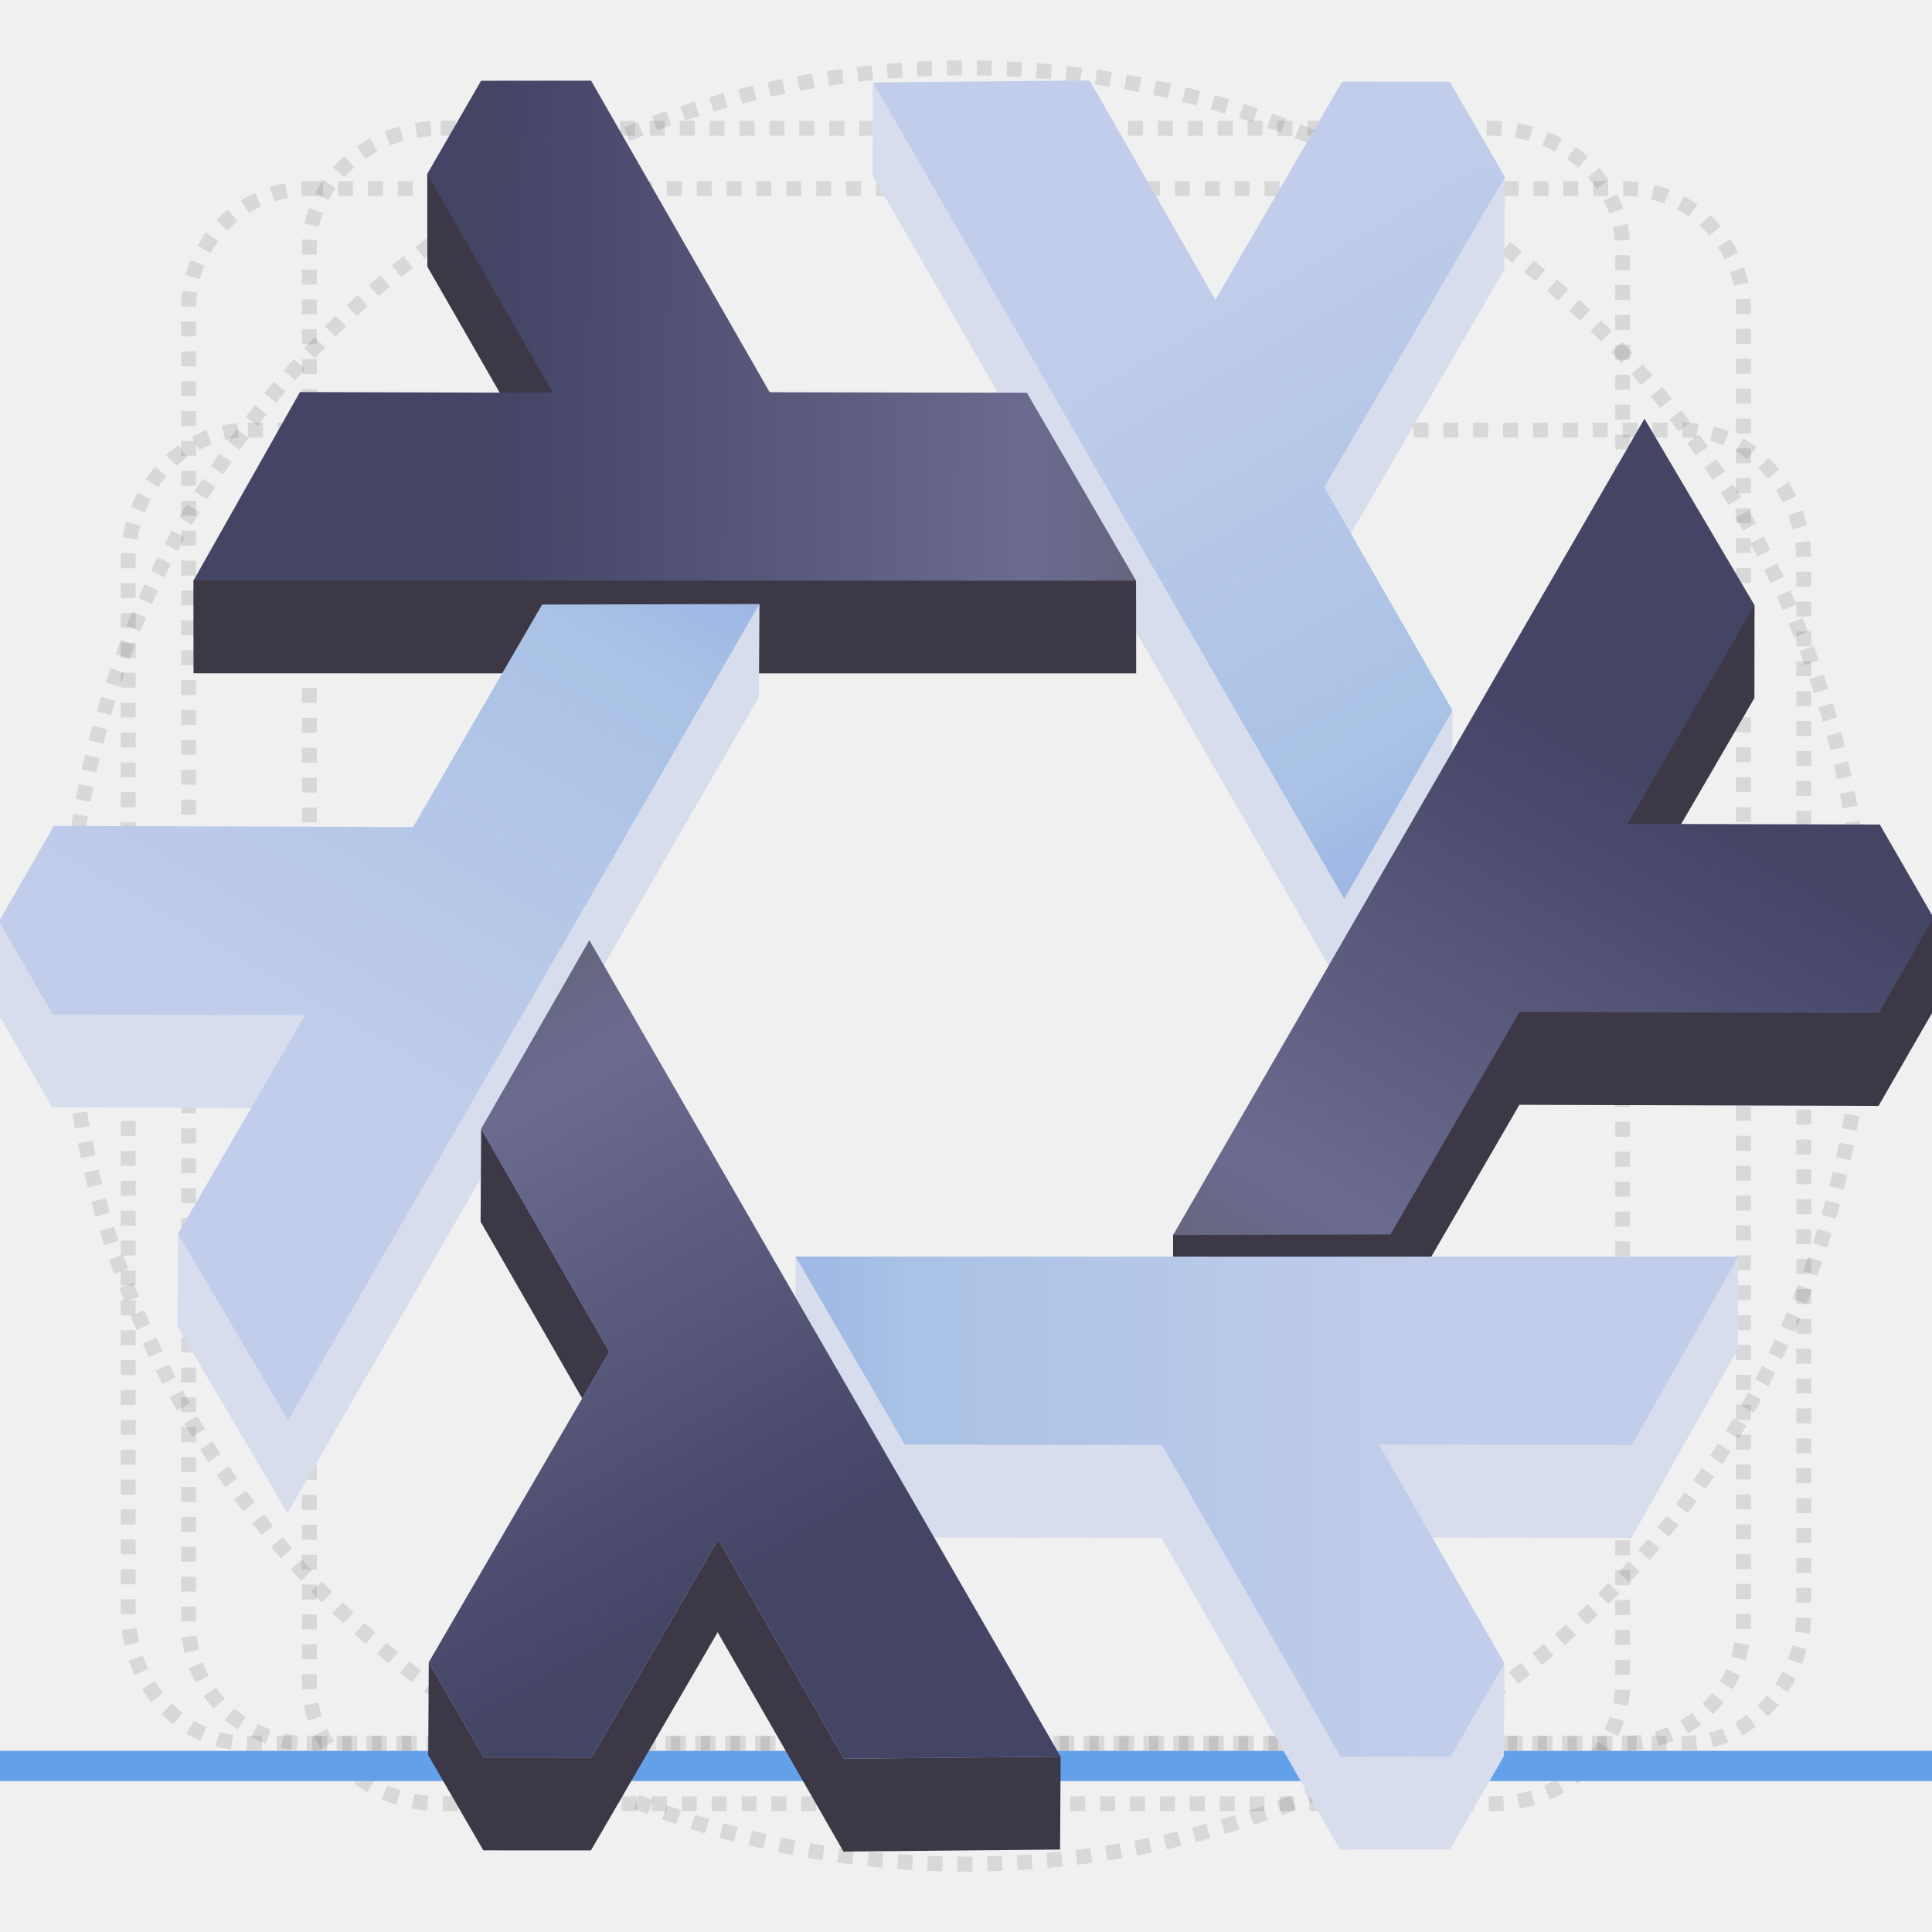
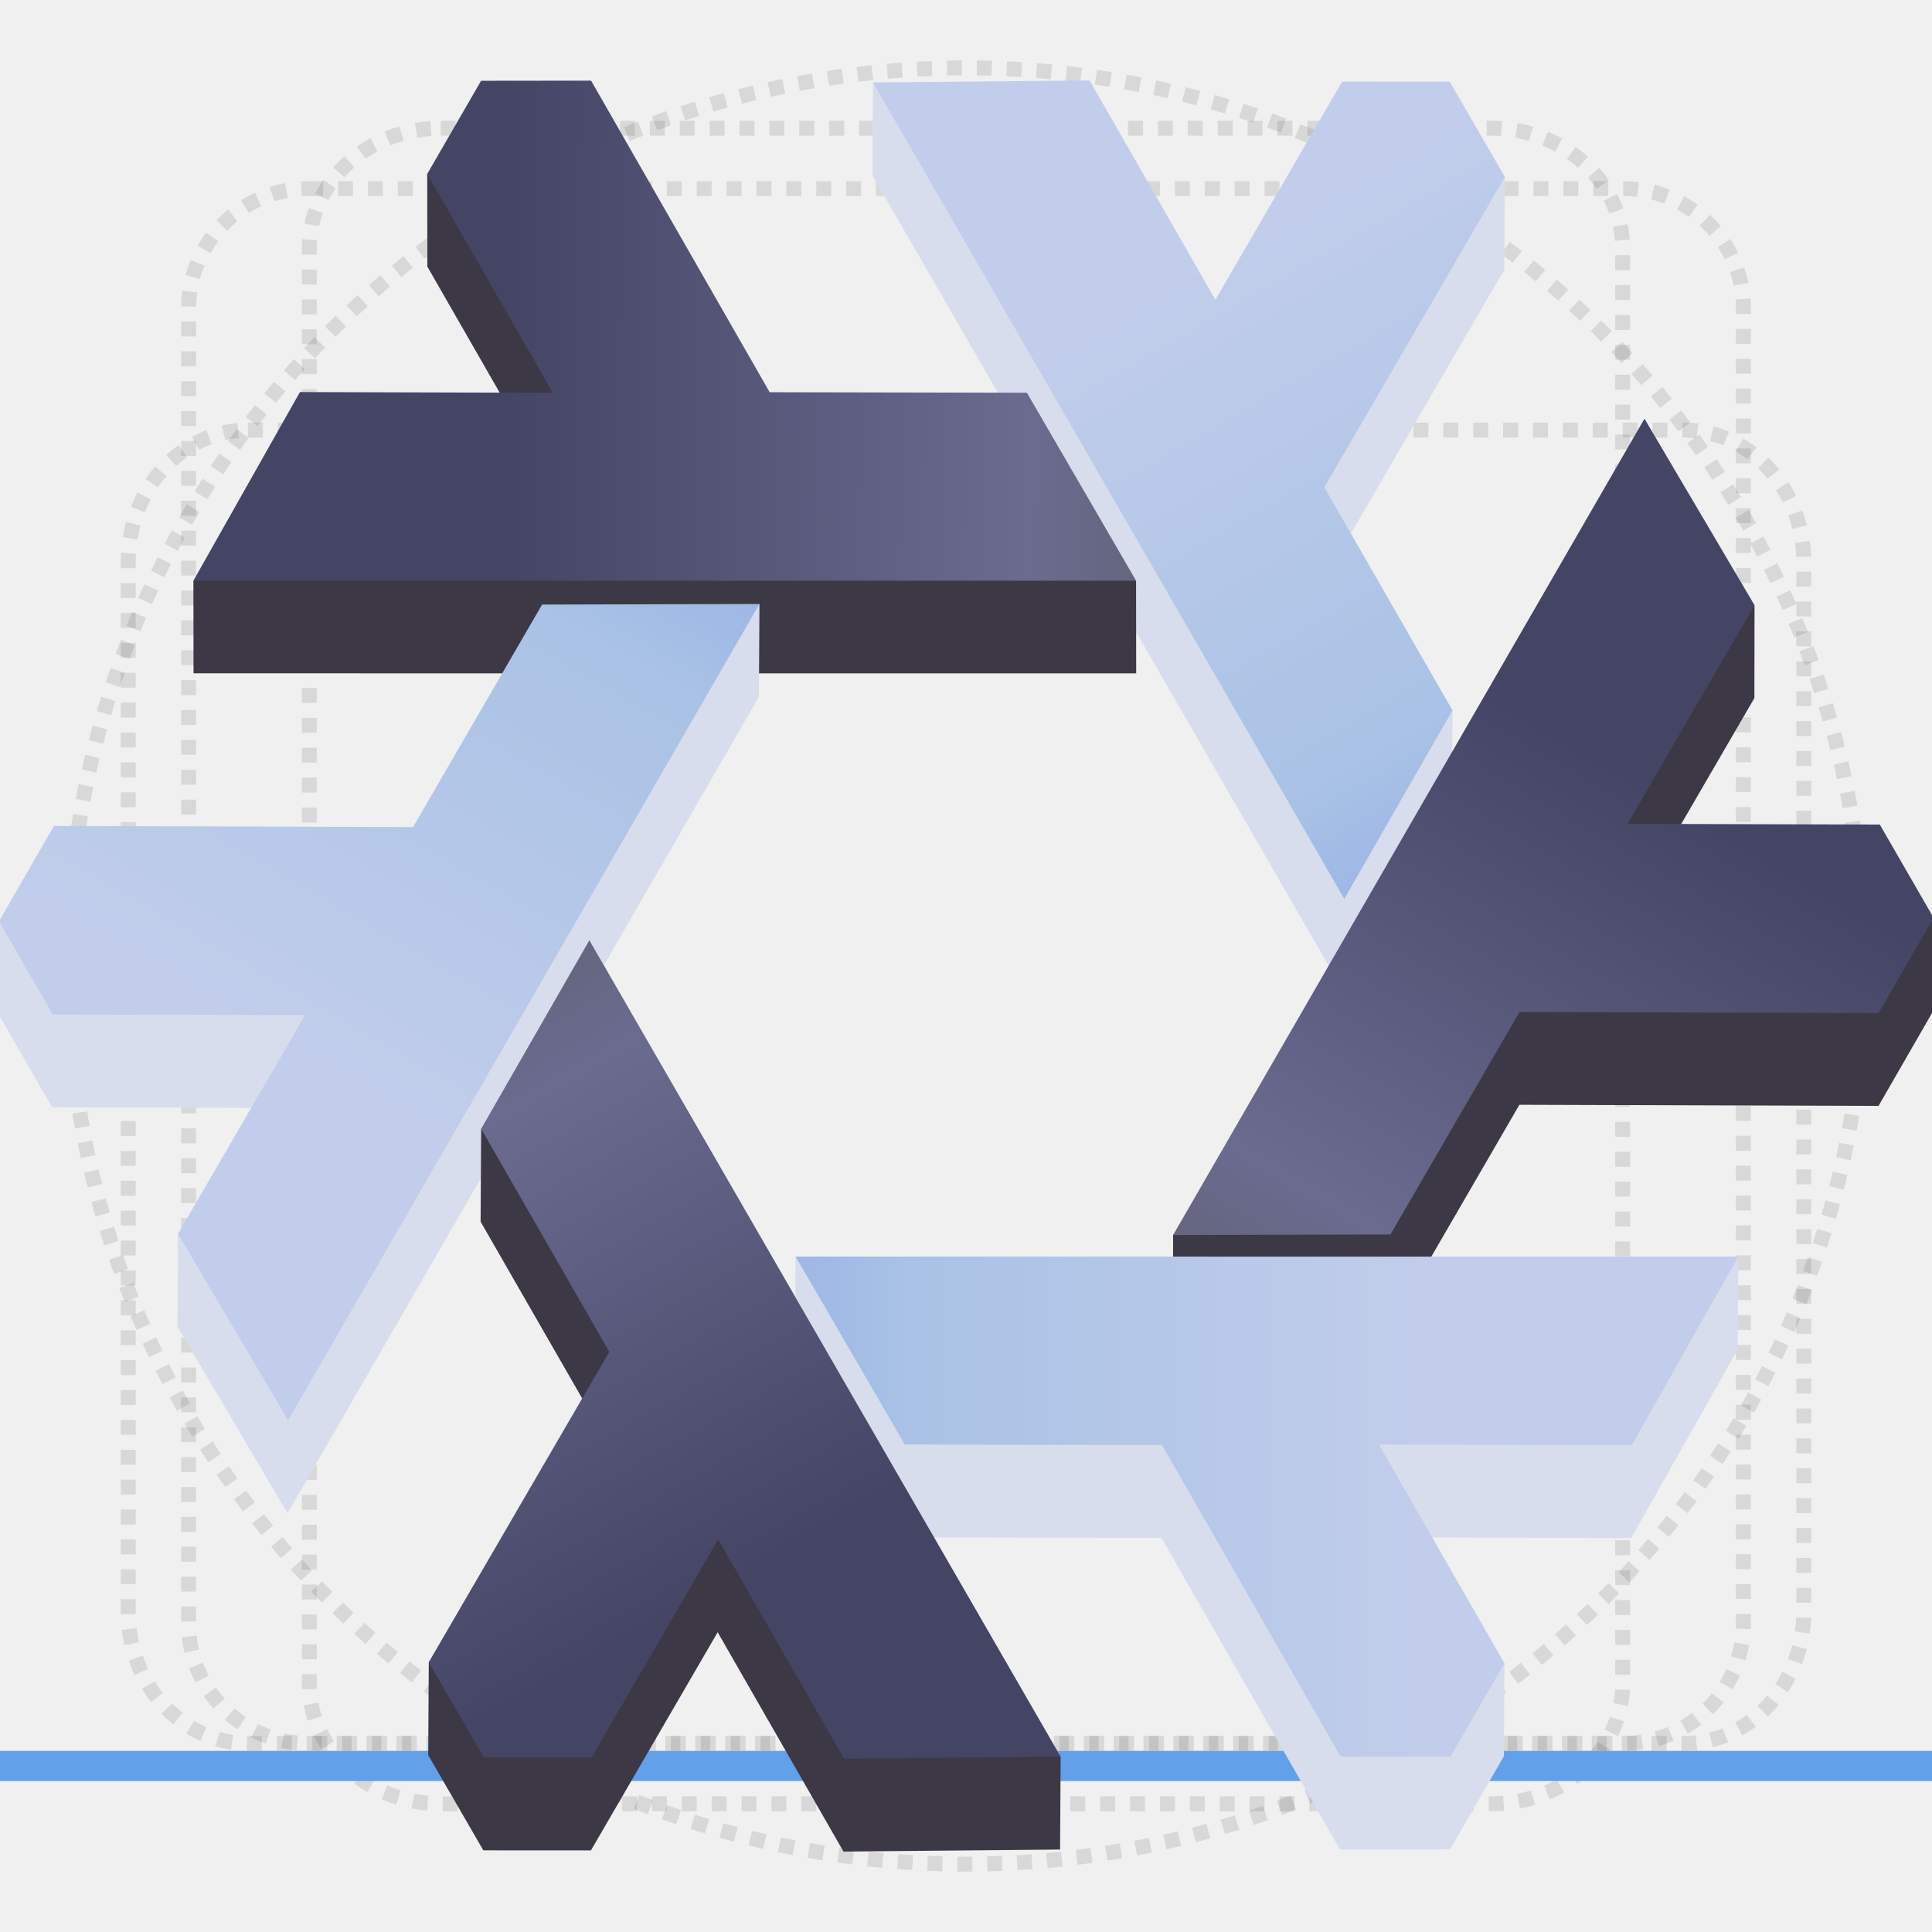
<svg xmlns="http://www.w3.org/2000/svg" xmlns:xlink="http://www.w3.org/1999/xlink" width="128" height="128" id="svg11300" version="1.0" style="display:inline;enable-background:new" viewBox="0 0 128 128">
  <defs id="defs3">
    <linearGradient y2="236" x2="96" y1="236" x1="32" gradientTransform="translate(604.8168,170.5864)" gradientUnits="userSpaceOnUse" id="linearGradient1099" xlink:href="#linearGradient1036" />
    <linearGradient id="linearGradient1036">
      <stop id="stop1032" offset="0" style="stop-color:#d5d3cf;stop-opacity:1;" />
      <stop id="stop1034" offset="1" style="stop-color:#f6f5f4;stop-opacity:1" />
    </linearGradient>
    <radialGradient r="32" fy="-76" fx="-244" cy="-76" cx="-244" gradientTransform="matrix(0.8833333,0,0,0.8833333,-460.3502,463.1197)" gradientUnits="userSpaceOnUse" id="radialGradient1103" xlink:href="#linearGradient1069" />
    <linearGradient id="linearGradient1069">
      <stop id="stop1065" offset="0" style="stop-color:#d5d3cf;stop-opacity:1" />
      <stop id="stop1067-1" offset="1" style="stop-color:#949390;stop-opacity:1" />
    </linearGradient>
    <linearGradient gradientUnits="userSpaceOnUse" y2="232" x2="64" y1="262.5" x1="64" id="linearGradient1027" xlink:href="#linearGradient1025" gradientTransform="translate(-470.5864,432.8168)" />
    <linearGradient id="linearGradient1025">
      <stop id="stop1021" offset="0" style="stop-color:#9a9996;stop-opacity:1" />
      <stop id="stop1023" offset="1" style="stop-color:#77767b;stop-opacity:1" />
    </linearGradient>
    <clipPath clipPathUnits="userSpaceOnUse" id="clipPath1609-7">
      <path id="path1611-5" d="m 252,116 28,-28 v -8 h -36 v 36 z" style="fill:#e74747;stroke:none;stroke-width:0.25px;stroke-linecap:butt;stroke-linejoin:miter;stroke-opacity:1" />
    </clipPath>
    <linearGradient y2="515.971" x2="282.261" y1="338.624" x1="213.956" gradientTransform="translate(983.3608,601.3889)" gradientUnits="userSpaceOnUse" id="linearGradient5855" xlink:href="#linearGradient5960" />
    <linearGradient id="linearGradient5960">
      <stop id="stop5962" offset="0" style="stop-color:#637ddf;stop-opacity:1" />
      <stop style="stop-color:#649afa;stop-opacity:1" offset="0.232" id="stop5964" />
      <stop id="stop5966" offset="1" style="stop-color:#719efa;stop-opacity:1" />
    </linearGradient>
    <linearGradient xlink:href="#linearGradient5562" id="linearGradient4328" gradientUnits="userSpaceOnUse" gradientTransform="translate(70.65034,-1055.151)" x1="200.597" y1="351.411" x2="290.087" y2="506.188" />
    <linearGradient id="linearGradient5562">
      <stop style="stop-color:#99b2e5;stop-opacity:1;" offset="0" id="stop5564" />
      <stop id="stop5566" offset="0.243" style="stop-color:#a9c2e5;stop-opacity:1;" />
      <stop style="stop-color:#c2cdeb;stop-opacity:1;" offset="1" id="stop5568" />
    </linearGradient>
    <linearGradient xlink:href="#linearGradient5053" id="linearGradient4330" gradientUnits="userSpaceOnUse" gradientTransform="translate(864.6959,-1491.341)" x1="-584.199" y1="782.336" x2="-496.297" y2="937.714" />
    <linearGradient id="linearGradient5053">
      <stop style="stop-color:#636378;stop-opacity:1;" offset="0" id="stop5055" />
      <stop id="stop5057" offset="0.232" style="stop-color:#6a6b8f;stop-opacity:1;" />
      <stop style="stop-color:#444465;stop-opacity:1;" offset="1" id="stop5059" />
    </linearGradient>
  </defs>
  <g id="layer1" style="display:inline" transform="translate(0,-172)">
    <g id="layer2" style="display:inline">
      <g style="display:inline;fill:#000000;enable-background:new" transform="matrix(7.991171,0,0,8.003641,-167.7909,-4846.078)" id="g12027" />
      <rect style="display:inline;overflow:visible;visibility:visible;fill:#f0f0f0;fill-opacity:1;fill-rule:nonzero;stroke:none;stroke-width:0.5;marker:none;enable-background:accumulate" id="rect13805" width="128" height="128" x="9.2651362e-08" y="172" />
      <g id="g883" style="fill:none;fill-opacity:0.251;stroke:#a579b3;stroke-opacity:1" transform="translate(-24,24)" />
      <g id="g900" style="fill:none;fill-opacity:0.251;stroke:#a579b3;stroke-opacity:1" transform="translate(-24,24)" />
      <rect y="172" x="160" height="16" width="16" id="rect859" style="display:inline;overflow:visible;visibility:visible;fill:#f0f0f0;fill-opacity:1;fill-rule:nonzero;stroke:none;stroke-width:0.5;marker:none;enable-background:accumulate" />
      <text xml:space="preserve" style="font-style:normal;font-variant:normal;font-weight:bold;font-stretch:normal;font-size:4px;line-height:125%;font-family:Cantarell;-inkscape-font-specification:'Cantarell, Bold';text-align:start;writing-mode:lr-tb;text-anchor:start;display:inline;fill:#000000;fill-opacity:1;stroke:none;stroke-width:0.333;enable-background:new" x="0" y="164" id="text863">
        <tspan style="font-size:4px;stroke-width:0.333" id="tspan861" x="0" y="164">Hicolor</tspan>
      </text>
      <text id="text867" y="164" x="160" style="font-style:normal;font-variant:normal;font-weight:bold;font-stretch:normal;font-size:4px;line-height:125%;font-family:Cantarell;-inkscape-font-specification:'Cantarell, Bold';text-align:start;writing-mode:lr-tb;text-anchor:start;display:inline;fill:#000000;fill-opacity:1;stroke:none;stroke-width:0.333;enable-background:new" xml:space="preserve">
        <tspan y="164" x="160" id="tspan865" style="font-size:4px;stroke-width:0.333">Symbolic</tspan>
      </text>
    </g>
    <g id="layer9" style="display:inline" />
    <g id="layer3" style="display:inline">
      <circle cx="64" cy="236" r="59.504" id="circle2892" style="display:inline;opacity:0.1;vector-effect:none;fill:none;fill-opacity:1;stroke:#000000;stroke-width:0.99;stroke-linecap:butt;stroke-linejoin:miter;stroke-miterlimit:4;stroke-dasharray:0.99, 0.99;stroke-dashoffset:0;stroke-opacity:1;marker:none;marker-start:none;marker-mid:none;marker-end:none;paint-order:normal;enable-background:new" />
      <rect ry="7.929" rx="8.701" y="180.495" x="20.495" height="111.01" width="87.01" id="rect2894" style="display:inline;opacity:0.1;vector-effect:none;fill:none;fill-opacity:1;stroke:#000000;stroke-width:0.99;stroke-linecap:butt;stroke-linejoin:miter;stroke-miterlimit:4;stroke-dasharray:0.99, 0.99;stroke-dashoffset:0;stroke-opacity:1;marker:none;marker-start:none;marker-mid:none;marker-end:none;paint-order:normal;enable-background:new" />
      <rect ry="7.924" rx="7.924" y="184.495" x="12.495" height="103.01" width="103.01" id="rect2896" style="display:inline;opacity:0.1;vector-effect:none;fill:none;fill-opacity:1;stroke:#000000;stroke-width:0.99;stroke-linecap:butt;stroke-linejoin:miter;stroke-miterlimit:4;stroke-dasharray:0.99, 0.99;stroke-dashoffset:0;stroke-opacity:1;marker:none;marker-start:none;marker-mid:none;marker-end:none;paint-order:normal;enable-background:new" />
      <rect ry="8.701" rx="7.929" y="200.495" x="8.495" height="87.01" width="111.01" id="rect2898" style="display:inline;opacity:0.1;vector-effect:none;fill:none;fill-opacity:1;stroke:#000000;stroke-width:0.99;stroke-linecap:butt;stroke-linejoin:miter;stroke-miterlimit:4;stroke-dasharray:0.99, 0.99;stroke-dashoffset:0;stroke-opacity:1;marker:none;marker-start:none;marker-mid:none;marker-end:none;paint-order:normal;enable-background:new" />
      <path id="path2900" d="M 2.6203015e-5,289 H 128" style="display:inline;fill:none;stroke:#62a0ea;stroke-width:2;stroke-linecap:butt;stroke-linejoin:miter;stroke-miterlimit:4;stroke-dasharray:none;stroke-opacity:1;enable-background:new" />
    </g>
    <g id="layer4" style="display:inline;enable-background:new" transform="matrix(0.2395547,0,0,0.2395547,31.93522,217.7969)">
      <g id="layer7" style="display:none" transform="matrix(1.066667,0,0,1.066667,-159.0811,-195.2868)">
        <rect transform="translate(-132.5822,958.0402)" style="color:#000000;clip-rule:nonzero;display:inline;overflow:visible;visibility:visible;opacity:1;isolation:auto;mix-blend-mode:normal;color-interpolation:sRGB;color-interpolation-filters:linearRGB;solid-color:#000000;solid-opacity:1;fill:#ffffff;fill-opacity:1;fill-rule:evenodd;stroke:none;stroke-width:3;stroke-linecap:butt;stroke-linejoin:round;stroke-miterlimit:4;stroke-dasharray:none;stroke-dashoffset:0;stroke-opacity:1;marker:none;color-rendering:auto;image-rendering:auto;shape-rendering:auto;text-rendering:auto;enable-background:accumulate" id="rect5389" width="1543.428" height="483.744" x="132.582" y="-957.778" />
      </g>
      <g id="layer6" style="display:none" transform="matrix(1.066667,0,0,1.066667,-300.5021,826.6228)">
        <rect y="-958.028" x="132.651" height="484.304" width="550.416" id="rect5379" style="color:#000000;clip-rule:nonzero;display:inline;overflow:visible;visibility:visible;opacity:1;isolation:auto;mix-blend-mode:normal;color-interpolation:sRGB;color-interpolation-filters:linearRGB;solid-color:#000000;solid-opacity:1;fill:#5c201e;fill-opacity:1;fill-rule:evenodd;stroke:none;stroke-width:3;stroke-linecap:butt;stroke-linejoin:round;stroke-miterlimit:4;stroke-dasharray:none;stroke-dashoffset:0;stroke-opacity:1;marker:none;color-rendering:auto;image-rendering:auto;shape-rendering:auto;text-rendering:auto;enable-background:accumulate" />
        <rect style="color:#000000;clip-rule:nonzero;display:inline;overflow:visible;visibility:visible;opacity:1;isolation:auto;mix-blend-mode:normal;color-interpolation:sRGB;color-interpolation-filters:linearRGB;solid-color:#000000;solid-opacity:1;fill:#c24a46;fill-opacity:1;fill-rule:evenodd;stroke:none;stroke-width:3;stroke-linecap:butt;stroke-linejoin:round;stroke-miterlimit:4;stroke-dasharray:none;stroke-dashoffset:0;stroke-opacity:1;marker:none;color-rendering:auto;image-rendering:auto;shape-rendering:auto;text-rendering:auto;enable-background:accumulate" id="rect5372" width="501.944" height="434.304" x="156.123" y="-933.028" />
        <rect style="color:#000000;clip-rule:nonzero;display:inline;overflow:visible;visibility:visible;opacity:1;isolation:auto;mix-blend-mode:normal;color-interpolation:sRGB;color-interpolation-filters:linearRGB;solid-color:#000000;solid-opacity:1;fill:#d98d8a;fill-opacity:1;fill-rule:evenodd;stroke:none;stroke-width:3;stroke-linecap:butt;stroke-linejoin:round;stroke-miterlimit:4;stroke-dasharray:none;stroke-dashoffset:0;stroke-opacity:1;marker:none;color-rendering:auto;image-rendering:auto;shape-rendering:auto;text-rendering:auto;enable-background:accumulate" id="rect5381" width="24.94" height="24.94" x="658.028" y="-958.04" />
      </g>
+       <path id="path3336-6" d="m 309.549,-710.388 122.197,211.675 -56.157,0.527 -32.624,-56.869 -32.856,56.565 -27.902,-0.011 -14.291,-24.69 46.81,-80.49 -33.229,-57.826 z" style="display:inline;enable-background:new;opacity:1;fill:url(#linearGradient4328);fill-opacity:1;fill-rule:evenodd;stroke:none;stroke-width:3;stroke-linecap:butt;stroke-linejoin:round;stroke-miterlimit:4;stroke-dasharray:none;stroke-opacity:1" transform="matrix(1.066667,0,0,1.066667,-300.5021,826.6228)" />
      <g id="layer1-5" style="display:inline" transform="matrix(1.066667,0,0,1.066667,-300.5036,852.1606)">
        <path style="color:#000000;clip-rule:nonzero;display:none;overflow:visible;visibility:visible;opacity:1;isolation:auto;mix-blend-mode:normal;color-interpolation:sRGB;color-interpolation-filters:linearRGB;solid-color:#000000;solid-opacity:1;fill:#3d3846;fill-opacity:1;fill-rule:evenodd;stroke:none;stroke-width:3;stroke-linecap:butt;stroke-linejoin:round;stroke-miterlimit:4;stroke-dasharray:none;stroke-dashoffset:0;stroke-opacity:1;color-rendering:auto;image-rendering:auto;shape-rendering:auto;text-rendering:auto;enable-background:accumulate" d="m 309.404,-710.252 122.343,187.597 -0.147,24.078 -56.157,0.527 -32.624,-56.869 -32.856,56.565 -27.902,-0.011 -14.291,-24.69 0.147,-24.078 46.664,-56.412 -33.229,-57.826 0.147,-24.078 z" id="path4861" />
        <path style="color:#000000;clip-rule:nonzero;display:inline;overflow:visible;visibility:visible;opacity:1;isolation:auto;mix-blend-mode:normal;color-interpolation:sRGB;color-interpolation-filters:linearRGB;solid-color:#000000;solid-opacity:1;fill:#d7dded;fill-opacity:1;fill-rule:evenodd;stroke:none;stroke-width:3;stroke-linecap:butt;stroke-linejoin:round;stroke-miterlimit:4;stroke-dasharray:none;stroke-dashoffset:0;stroke-opacity:1;color-rendering:auto;image-rendering:auto;shape-rendering:auto;text-rendering:auto;enable-background:accumulate" d="m 505.143,-720.989 -122.197,-211.675 0.147,-24.078 88.634,80.42 75.196,-55.943 -0.147,24.078 -46.81,80.49 33.376,33.748 -0.147,24.078 z" id="use4867" transform="translate(3.5325942e-7,-1.2250463e-5)" />
        <path id="use4875" d="m 451.336,-803.533 -244.414,-0.012 -0.033,-24.029 93.217,-24.686 -32.559,-56.737 -0.033,-24.029 42.521,-0.161 46.301,80.784 94.966,24.841 z" style="color:#000000;clip-rule:nonzero;display:inline;overflow:visible;visibility:visible;opacity:1;isolation:auto;mix-blend-mode:normal;color-interpolation:sRGB;color-interpolation-filters:linearRGB;solid-color:#000000;solid-opacity:1;fill:#3d3846;fill-opacity:1;fill-rule:evenodd;stroke:none;stroke-width:3;stroke-linecap:butt;stroke-linejoin:round;stroke-miterlimit:4;stroke-dasharray:none;stroke-dashoffset:0;stroke-opacity:1;color-rendering:auto;image-rendering:auto;shape-rendering:auto;text-rendering:auto;enable-background:accumulate" transform="translate(-1.7899967e-6)" />
        <path style="color:#000000;clip-rule:nonzero;display:inline;overflow:visible;visibility:visible;opacity:1;isolation:auto;mix-blend-mode:normal;color-interpolation:sRGB;color-interpolation-filters:linearRGB;solid-color:#000000;solid-opacity:1;fill:#d7dded;fill-opacity:1;fill-rule:evenodd;stroke:none;stroke-width:3;stroke-linecap:butt;stroke-linejoin:round;stroke-miterlimit:4;stroke-dasharray:none;stroke-dashoffset:0;stroke-opacity:1;color-rendering:auto;image-rendering:auto;shape-rendering:auto;text-rendering:auto;enable-background:accumulate" d="m 353.509,-797.443 -122.218,211.663 -28.535,-48.37 0.147,-24.078 32.792,-32.61 -65.415,-0.172 -13.941,-24.17 0.146,-24.078 107.202,-0.349 89.969,-81.915 z" id="use4863" />
        <path style="color:#000000;clip-rule:nonzero;display:inline;overflow:visible;visibility:visible;opacity:1;isolation:auto;mix-blend-mode:normal;color-interpolation:sRGB;color-interpolation-filters:linearRGB;solid-color:#000000;solid-opacity:1;fill:#d7dded;fill-opacity:1;fill-rule:evenodd;stroke:none;stroke-width:3;stroke-linecap:butt;stroke-linejoin:round;stroke-miterlimit:4;stroke-dasharray:none;stroke-dashoffset:0;stroke-opacity:1;color-rendering:auto;image-rendering:auto;shape-rendering:auto;text-rendering:auto;enable-background:accumulate" d="m 362.885,-628.243 0.147,-24.078 244.414,0.012 -0.147,24.078 -27.622,48.897 -65.562,-0.182 32.705,32.659 -0.147,24.078 -13.961,24.159 -28.527,0.032 -46.301,-80.784 -66.693,-0.135 z" id="use4865" />
        <path id="path4873" d="m 281.498,-685.448 150.249,162.793 -0.147,24.078 -56.157,0.527 -32.624,-56.869 -32.856,56.565 -27.902,-0.011 -14.291,-24.69 0.147,-24.078 46.664,-56.412 -33.229,-57.826 z" style="color:#000000;clip-rule:nonzero;display:inline;overflow:visible;visibility:visible;opacity:1;isolation:auto;mix-blend-mode:normal;color-interpolation:sRGB;color-interpolation-filters:linearRGB;solid-color:#000000;solid-opacity:1;fill:#3d3846;fill-opacity:1;fill-rule:evenodd;stroke:none;stroke-width:3;stroke-linecap:butt;stroke-linejoin:round;stroke-miterlimit:4;stroke-dasharray:none;stroke-dashoffset:0;stroke-opacity:1;color-rendering:auto;image-rendering:auto;shape-rendering:auto;text-rendering:auto;enable-background:accumulate" />
        <path id="path3633" d="m 460.872,-633.842 0.035,-24.065 150.752,-163.293 -0.035,24.065 -32.938,56.688 79.392,0.276 -0.035,24.065 -14.236,24.721 -93.112,-0.294 -33.464,57.69 z" style="color:#000000;clip-rule:nonzero;display:inline;overflow:visible;visibility:visible;opacity:1;isolation:auto;mix-blend-mode:normal;color-interpolation:sRGB;color-interpolation-filters:linearRGB;solid-color:#000000;solid-opacity:1;fill:#3d3846;fill-opacity:1;fill-rule:evenodd;stroke:none;stroke-width:3;stroke-linecap:butt;stroke-linejoin:round;stroke-miterlimit:4;stroke-dasharray:none;stroke-dashoffset:0;stroke-opacity:1;color-rendering:auto;image-rendering:auto;shape-rendering:auto;text-rendering:auto;enable-background:accumulate" />
        <g id="layer2-3" style="display:none" transform="translate(72.03904,-1799.448)">
          <path d="M 460.606,594.729 209.742,594.729 84.31,377.474 209.742,160.219 l 250.864,1e-5 125.432,217.255 z" id="path6032" style="color:#000000;display:inline;overflow:visible;visibility:visible;opacity:0.236;fill:#4e4d52;fill-opacity:1;fill-rule:nonzero;stroke:none;stroke-width:3;stroke-linecap:butt;stroke-linejoin:round;stroke-miterlimit:4;stroke-dasharray:none;stroke-dashoffset:0;stroke-opacity:1;marker:none;enable-background:accumulate" />
          <path transform="translate(0,-308.2677)" style="color:#000000;display:inline;overflow:visible;visibility:visible;opacity:1;fill:#4e4d52;fill-opacity:1;fill-rule:nonzero;stroke:none;stroke-width:3;stroke-linecap:butt;stroke-linejoin:round;stroke-miterlimit:4;stroke-dasharray:none;stroke-dashoffset:0;stroke-opacity:1;marker:none;enable-background:accumulate" id="path5875" d="m 385.592,773.067 -100.835,0 -50.417,-87.326 50.417,-87.326 100.835,10e-6 50.417,87.326 z" />
          <path transform="translate(0,-308.2677)" id="path5851" d="m 1216.559,938.534 123.055,228.14 -42.681,-1.262 -43.482,-79.772 -39.651,80.327 -32.688,-19.798 53.474,-100.285 -37.116,-73.89 z" style="fill:url(#linearGradient5855);fill-opacity:1;fill-rule:evenodd;stroke:none;stroke-width:3;stroke-linecap:butt;stroke-linejoin:round;stroke-miterlimit:4;stroke-dasharray:none;stroke-opacity:1" />
          <rect style="color:#000000;clip-rule:nonzero;display:inline;overflow:visible;visibility:visible;opacity:0.415;isolation:auto;mix-blend-mode:normal;color-interpolation:sRGB;color-interpolation-filters:linearRGB;solid-color:#000000;solid-opacity:1;fill:#c53a3a;fill-opacity:1;fill-rule:nonzero;stroke:none;stroke-width:3;stroke-linecap:butt;stroke-linejoin:round;stroke-miterlimit:4;stroke-dasharray:none;stroke-dashoffset:0;stroke-opacity:1;marker:none;color-rendering:auto;image-rendering:auto;shape-rendering:auto;text-rendering:auto;enable-background:accumulate" id="rect5884" width="48.835" height="226.229" x="-34.742" y="446.171" transform="rotate(-30)" />
          <path transform="translate(0,-308.2677)" style="color:#000000;clip-rule:nonzero;display:inline;overflow:visible;visibility:visible;opacity:0.509;isolation:auto;mix-blend-mode:normal;color-interpolation:sRGB;color-interpolation-filters:linearRGB;solid-color:#000000;solid-opacity:1;fill:#000000;fill-opacity:1;fill-rule:evenodd;stroke:none;stroke-width:3;stroke-linecap:butt;stroke-linejoin:round;stroke-miterlimit:4;stroke-dasharray:none;stroke-dashoffset:0;stroke-opacity:1;marker:none;color-rendering:auto;image-rendering:auto;shape-rendering:auto;text-rendering:auto;enable-background:accumulate" id="path3428" d="m 251.986,878.638 -14.024,24.291 h -28.049 l -14.024,-24.291 14.024,-24.291 h 28.049 z" />
          <use x="0" y="0" xlink:href="#rect5884" id="use4252" transform="rotate(60,268.2979,489.4515)" width="100%" height="100%" />
          <rect style="color:#000000;clip-rule:nonzero;display:inline;overflow:visible;visibility:visible;opacity:1;isolation:auto;mix-blend-mode:normal;color-interpolation:sRGB;color-interpolation-filters:linearRGB;solid-color:#000000;solid-opacity:1;fill:#000000;fill-opacity:0.651;fill-rule:evenodd;stroke:none;stroke-width:1px;stroke-linecap:butt;stroke-linejoin:miter;stroke-miterlimit:4;stroke-dasharray:none;stroke-dashoffset:0;stroke-opacity:1;marker:none;color-rendering:auto;image-rendering:auto;shape-rendering:auto;text-rendering:auto;enable-background:accumulate" id="rect4254" width="5.395" height="115.126" x="545.71" y="467.07" transform="rotate(30,575.2354,-154.1339)" />
        </g>
      </g>
      <g id="layer3-5" style="display:inline" transform="matrix(1.066667,0,0,1.066667,-300.5021,826.6228)">
-         <path id="path3336-6" d="m 309.549,-710.388 122.197,211.675 -56.157,0.527 -32.624,-56.869 -32.856,56.565 -27.902,-0.011 -14.291,-24.69 46.81,-80.49 -33.229,-57.826 z" style="display:inline;opacity:1;fill:url(#linearGradient4328);fill-opacity:1;fill-rule:evenodd;stroke:none;stroke-width:3;stroke-linecap:butt;stroke-linejoin:round;stroke-miterlimit:4;stroke-dasharray:none;stroke-opacity:1" />
-         <use height="100%" width="100%" transform="rotate(60,407.1116,-715.7872)" id="use3439-6" xlink:href="#path3336-6" y="0" x="0" style="display:inline" />
-         <use height="100%" width="100%" transform="rotate(-60,407.3118,-715.7002)" id="use3445-0" xlink:href="#path3336-6" y="0" x="0" style="display:inline" />
-         <use height="100%" width="100%" transform="rotate(180,407.4187,-715.7565)" id="use3449-5" xlink:href="#path3336-6" y="0" x="0" style="display:inline" />
+         <use height="100%" width="100%" transform="matrix(0.46875,0.8118988,-0.8118988,0.46875,395.6603,-853.9647)" id="use3439-6" xlink:href="#path3336-6" y="0" x="0" style="display:inline" />
+         <use height="100%" width="100%" transform="matrix(0.46875,-0.8118988,0.8118988,0.46875,293.1967,-636.5645)" id="use3445-0" xlink:href="#path3336-6" y="0" x="0" style="display:inline" />
+         <use height="100%" width="100%" transform="matrix(-0.9375,0,0,-0.9375,533.1167,-656.5541)" id="use3449-5" xlink:href="#path3336-6" y="0" x="0" style="display:inline" />
        <path style="color:#000000;clip-rule:nonzero;display:inline;overflow:visible;visibility:visible;opacity:1;isolation:auto;mix-blend-mode:normal;color-interpolation:sRGB;color-interpolation-filters:linearRGB;solid-color:#000000;solid-opacity:1;fill:url(#linearGradient4330);fill-opacity:1;fill-rule:evenodd;stroke:none;stroke-width:3;stroke-linecap:butt;stroke-linejoin:round;stroke-miterlimit:4;stroke-dasharray:none;stroke-dashoffset:0;stroke-opacity:1;color-rendering:auto;image-rendering:auto;shape-rendering:auto;text-rendering:auto;enable-background:accumulate" d="m 309.549,-710.388 122.197,211.675 -56.157,0.527 -32.624,-56.869 -32.856,56.565 -27.902,-0.011 -14.291,-24.69 46.81,-80.49 -33.229,-57.826 z" id="path4260-0" />
        <use height="100%" width="100%" transform="rotate(120,407.3392,-716.0836)" id="use4354-5" xlink:href="#path4260-0" y="0" x="0" style="display:inline" />
        <use height="100%" width="100%" transform="rotate(-120,407.2882,-715.87)" id="use4362-2" xlink:href="#path4260-0" y="0" x="0" style="display:inline;fill:#77767b" />
      </g>
    </g>
  </g>
</svg>
